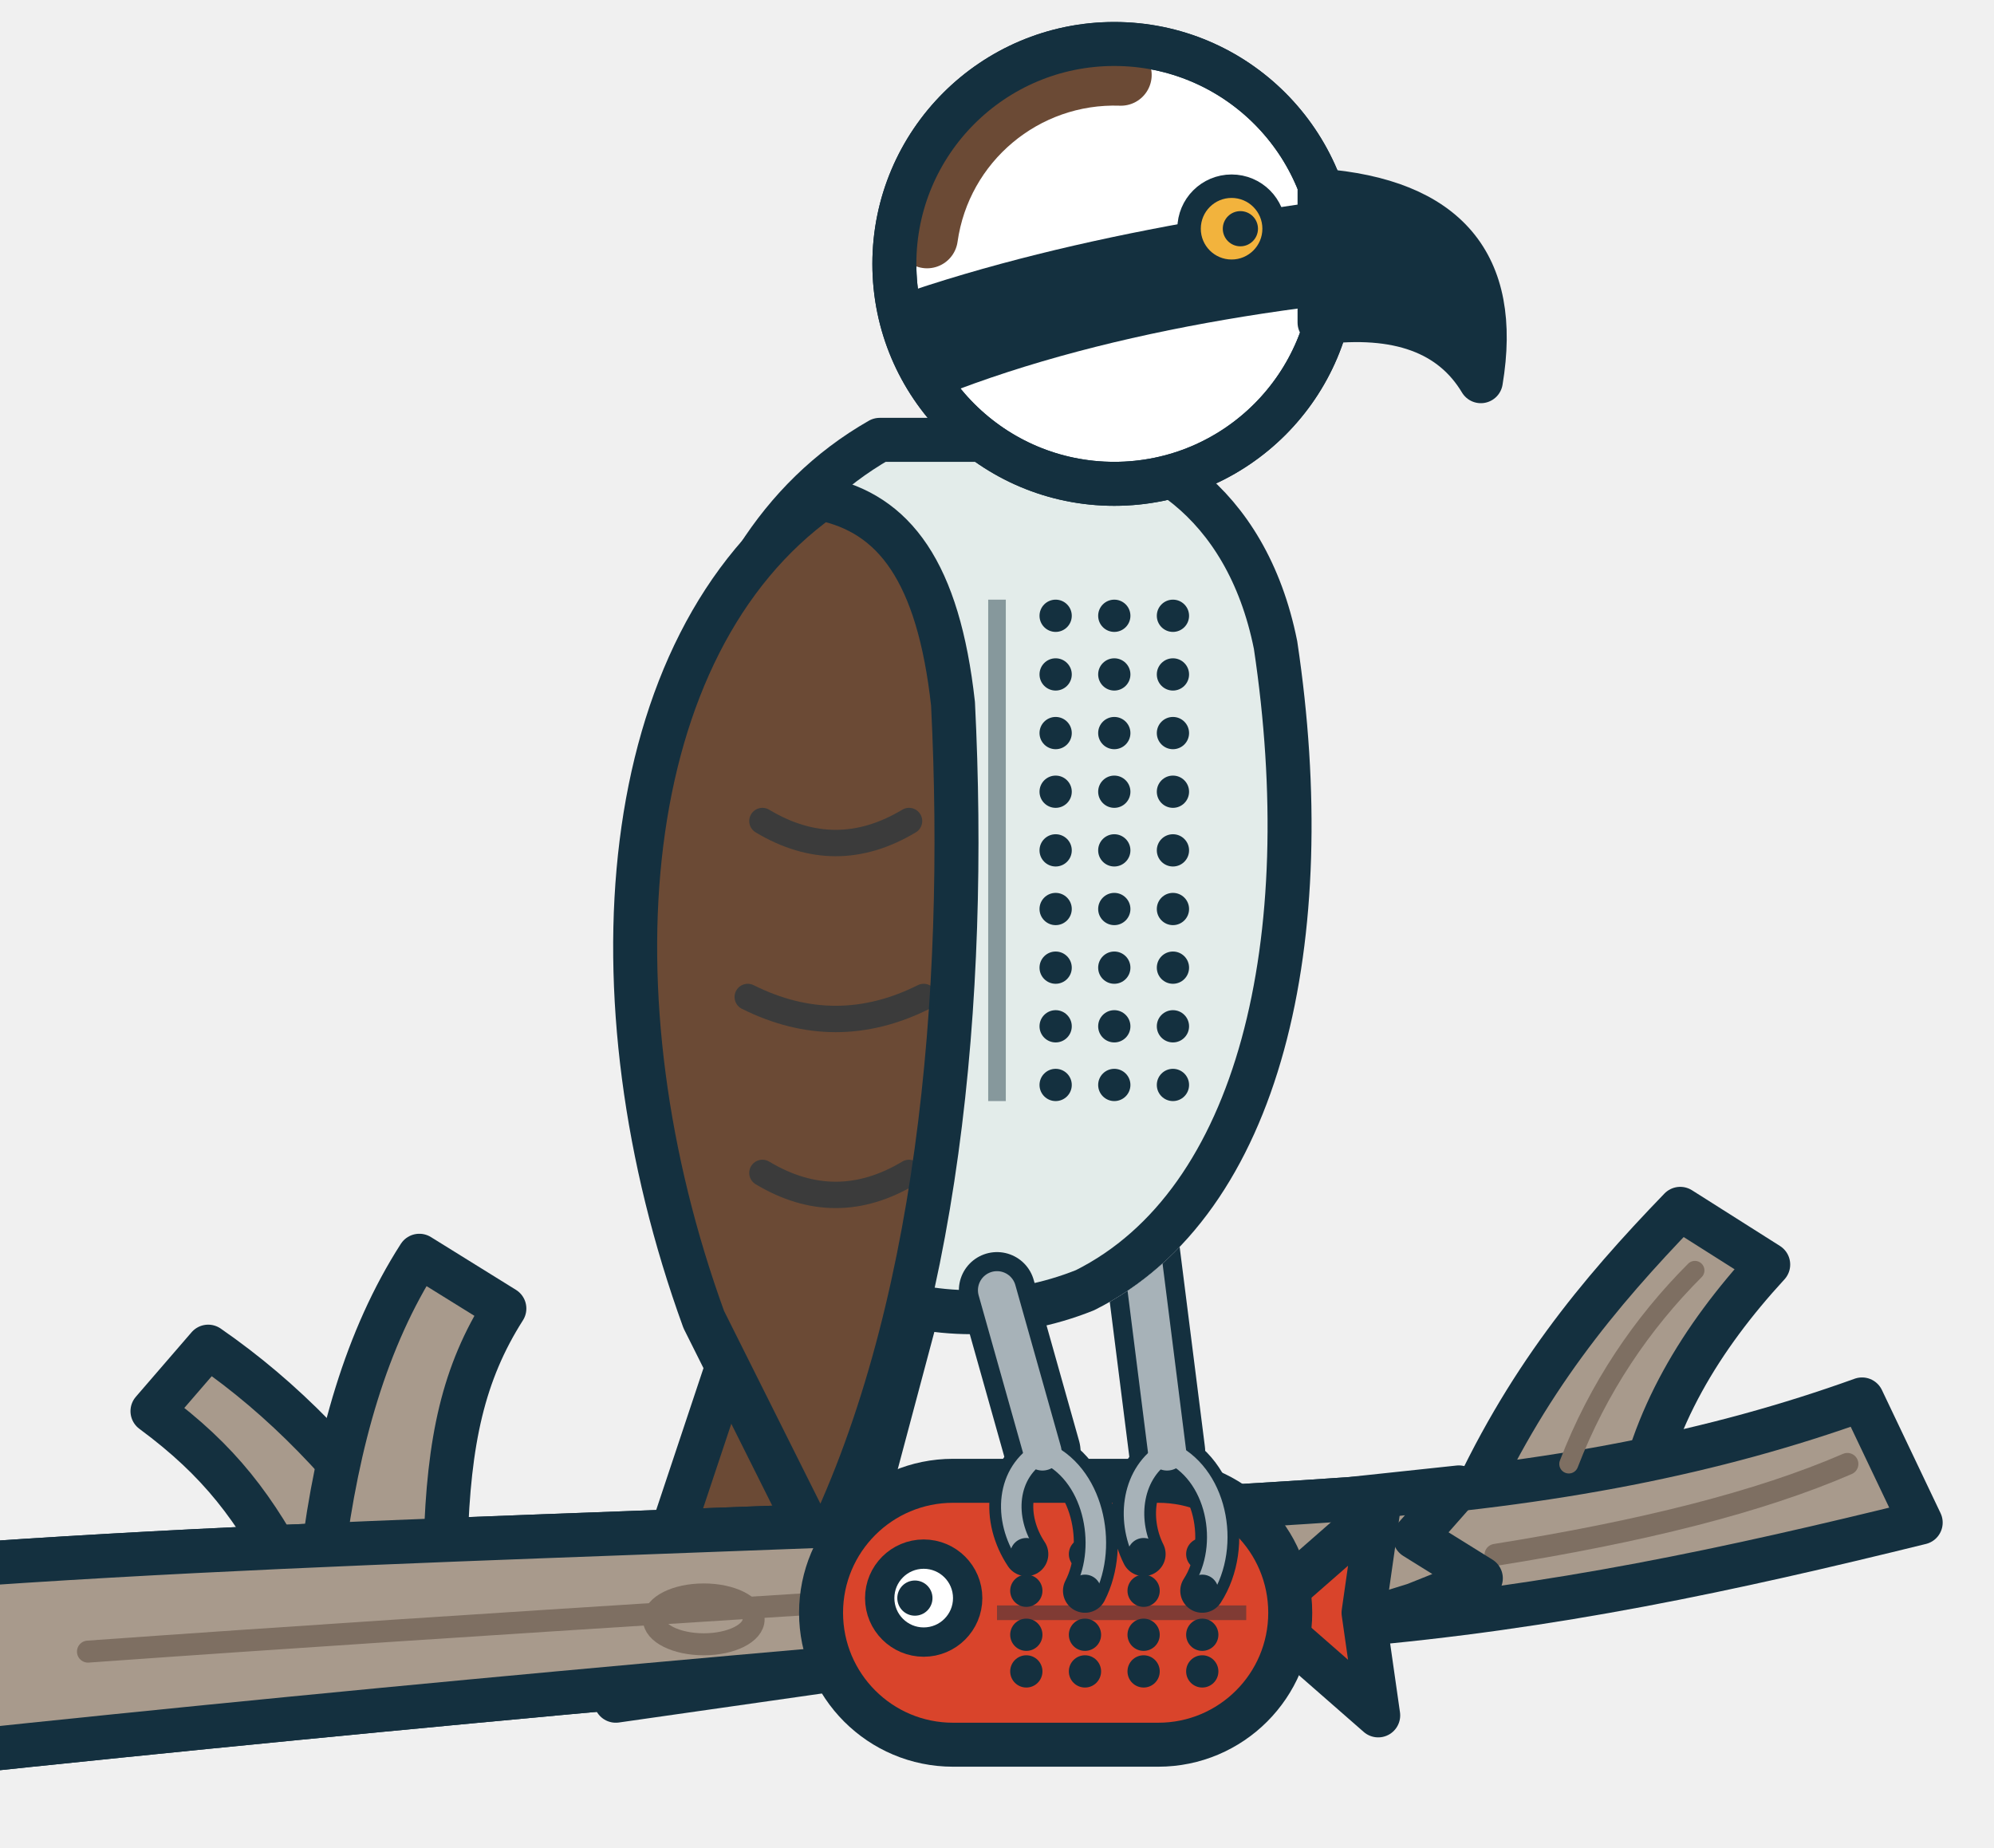
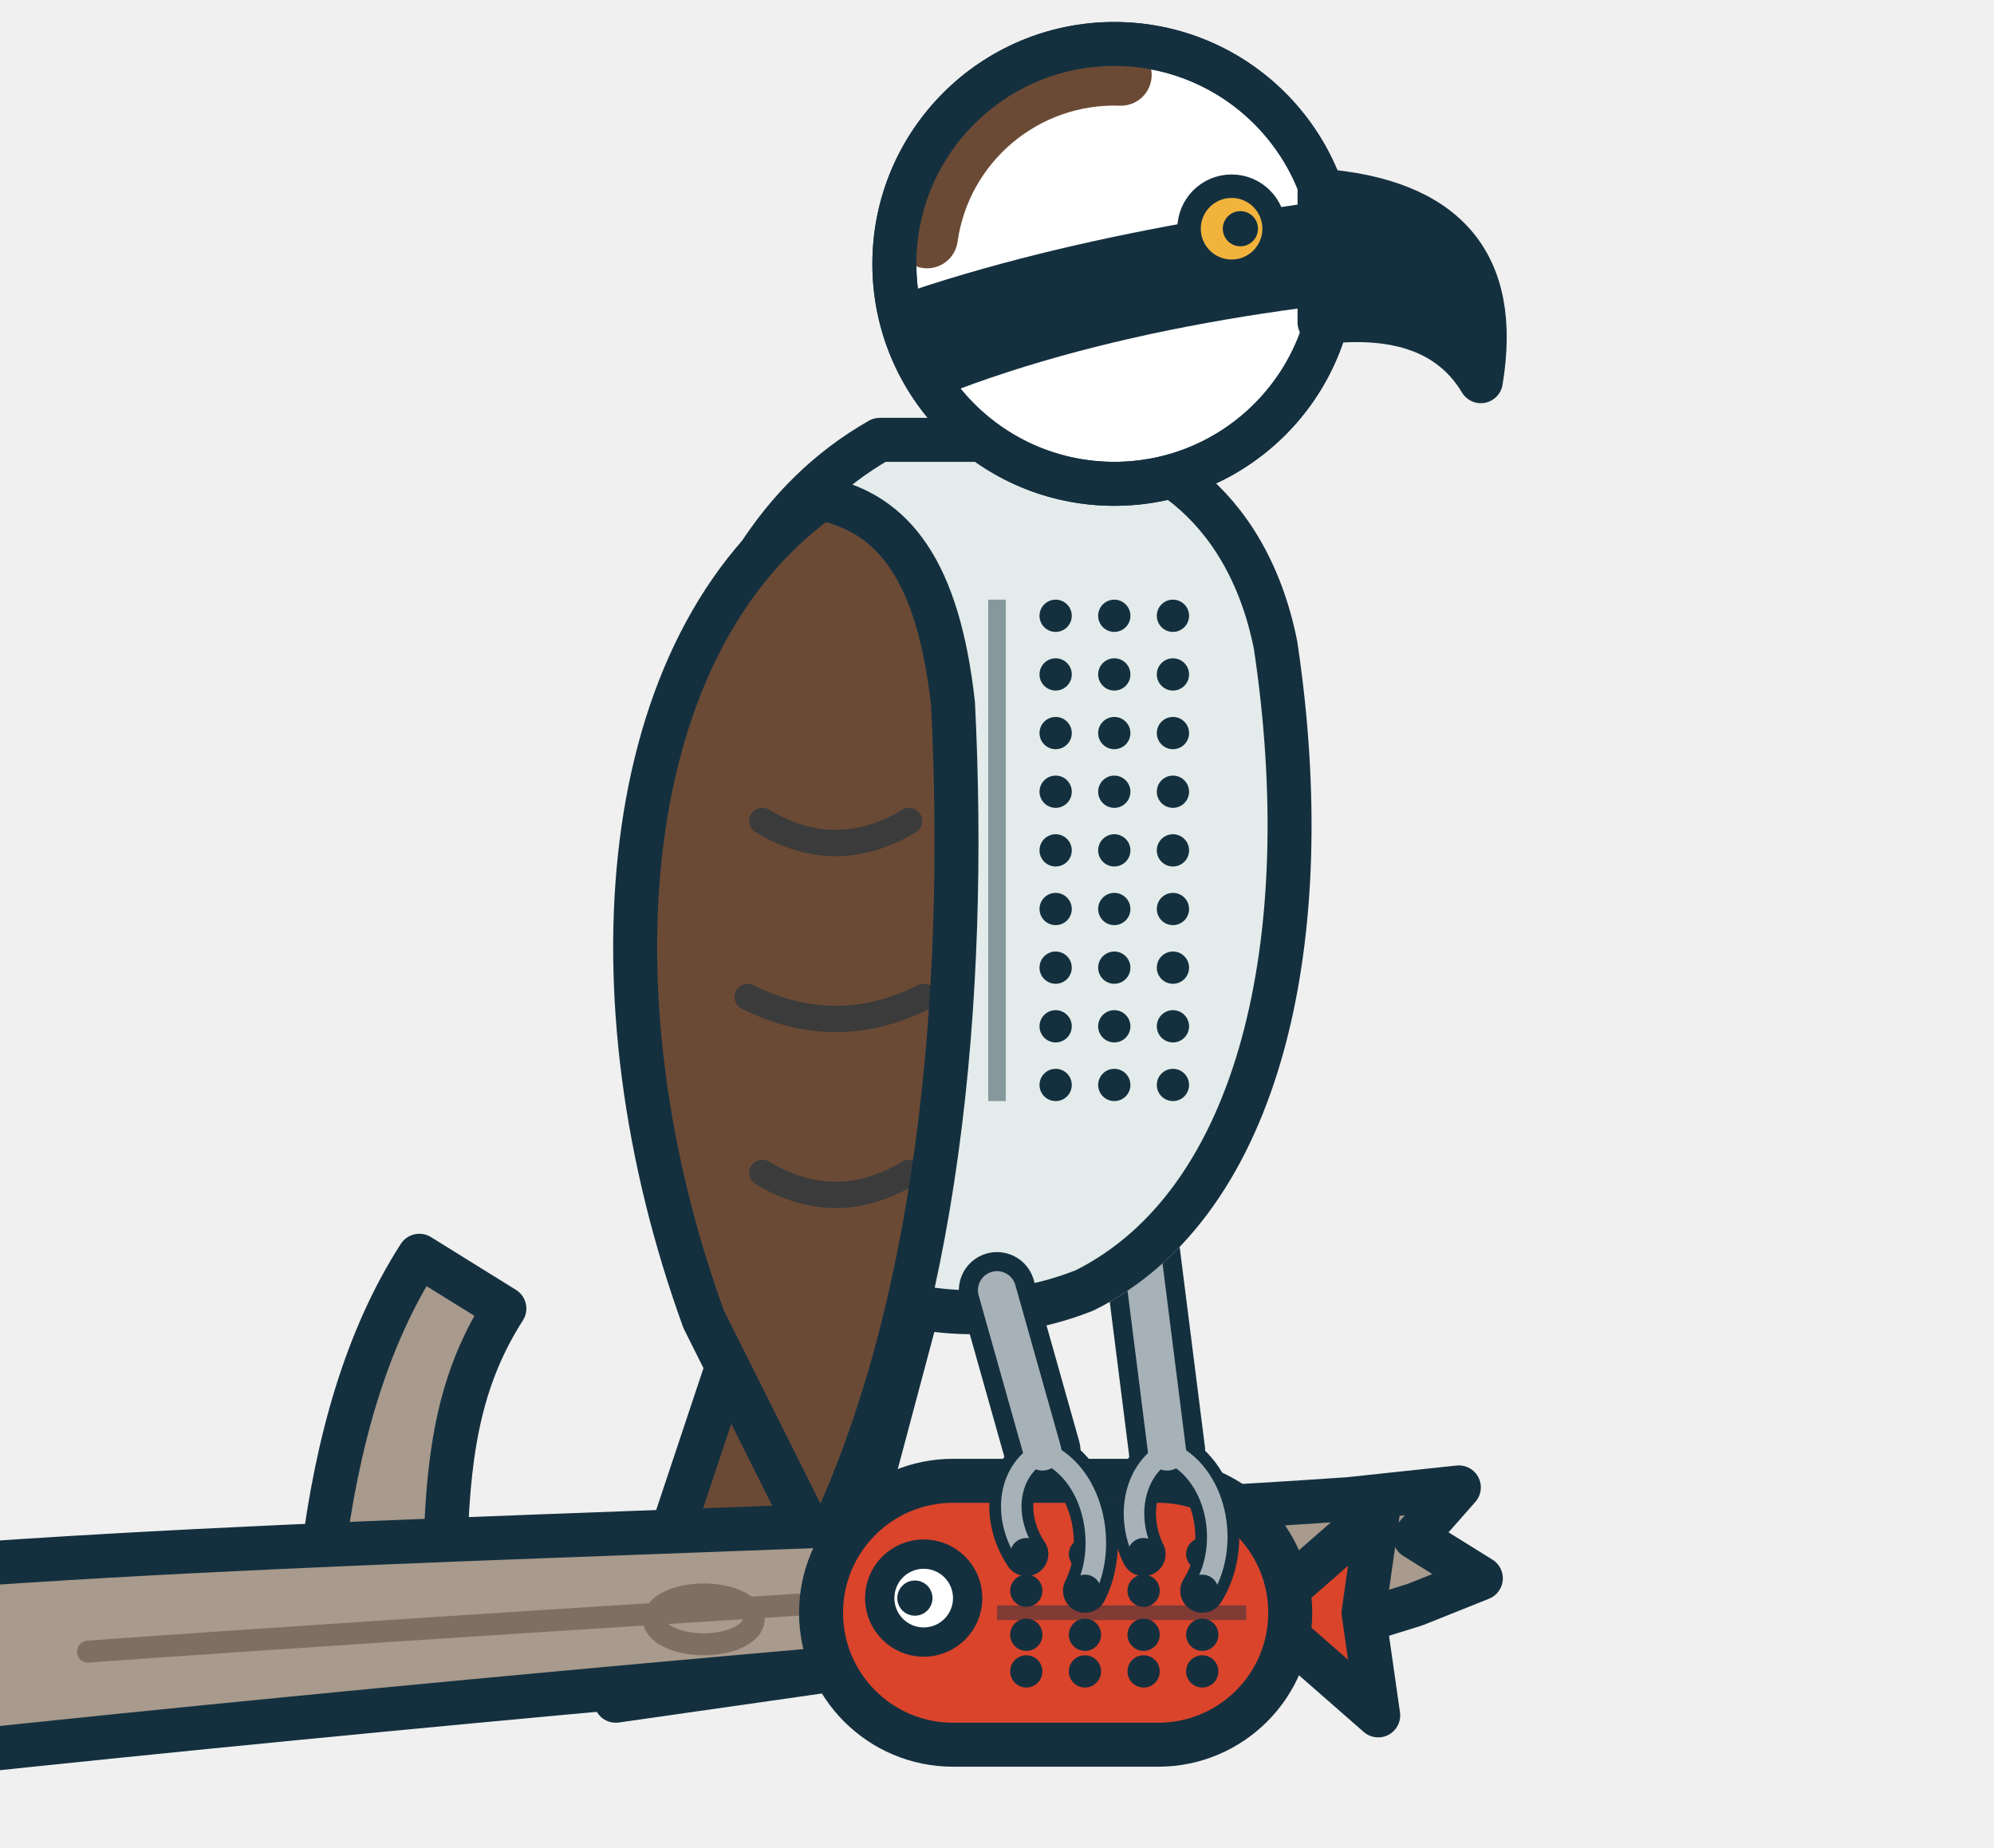
<svg class="osprey-art" viewBox="-2 14 136 126" aria-hidden="true" focusable="false">
  <defs>
    <clipPath id="osprey-head">
      <circle cx="74" cy="34" r="15" />
    </clipPath>
  </defs>
  <g class="osprey-body" transform="translate(0 -2)">
    <path d="M52 96 L40 132 L54 130 L62 100 Z" fill="#6B4A35" stroke="#14303F" stroke-width="3" stroke-linejoin="round" stroke-linecap="round" />
    <path d="M58 46 C44 54 42 74 46 92 C50 104 62 108 72 104 C84 98 88 80 85 60 C83 50 76 46 70 46 Z" fill="#E3ECEA" stroke="#14303F" stroke-width="3" stroke-linejoin="round" stroke-linecap="round" />
    <line x1="66" y1="56.9" x2="66" y2="91.1" stroke="#14303F" stroke-width="1.2" opacity=".45" />
    <circle cx="54" cy="62" r="1.1" fill="#14303F" />
    <circle cx="54" cy="66" r="1.1" fill="#14303F" />
    <circle cx="54" cy="70" r="1.1" fill="#14303F" />
    <circle cx="54" cy="74" r="1.1" fill="#14303F" />
    <circle cx="54" cy="78" r="1.1" fill="#14303F" />
    <circle cx="54" cy="82" r="1.1" fill="#14303F" />
    <circle cx="54" cy="86" r="1.1" fill="#14303F" />
    <circle cx="54" cy="90" r="1.1" fill="#14303F" />
    <circle cx="54" cy="94" r="1.1" fill="#14303F" />
    <circle cx="58" cy="58" r="1.1" fill="#14303F" />
    <circle cx="58" cy="62" r="1.1" fill="#14303F" />
    <circle cx="58" cy="66" r="1.1" fill="#14303F" />
    <circle cx="58" cy="70" r="1.1" fill="#14303F" />
    <circle cx="58" cy="74" r="1.1" fill="#14303F" />
    <circle cx="58" cy="78" r="1.1" fill="#14303F" />
    <circle cx="58" cy="82" r="1.1" fill="#14303F" />
    <circle cx="58" cy="86" r="1.1" fill="#14303F" />
    <circle cx="58" cy="90" r="1.1" fill="#14303F" />
    <circle cx="58" cy="94" r="1.1" fill="#14303F" />
    <circle cx="62" cy="58" r="1.1" fill="#14303F" />
    <circle cx="62" cy="62" r="1.1" fill="#14303F" />
    <circle cx="62" cy="66" r="1.1" fill="#14303F" />
    <circle cx="62" cy="70" r="1.1" fill="#14303F" />
    <circle cx="62" cy="74" r="1.1" fill="#14303F" />
    <circle cx="62" cy="78" r="1.1" fill="#14303F" />
    <circle cx="62" cy="82" r="1.1" fill="#14303F" />
    <circle cx="62" cy="86" r="1.1" fill="#14303F" />
    <circle cx="62" cy="90" r="1.1" fill="#14303F" />
    <circle cx="62" cy="94" r="1.1" fill="#14303F" />
    <circle cx="70" cy="58" r="1.1" fill="#14303F" />
    <circle cx="70" cy="62" r="1.1" fill="#14303F" />
    <circle cx="70" cy="66" r="1.1" fill="#14303F" />
    <circle cx="70" cy="70" r="1.1" fill="#14303F" />
    <circle cx="70" cy="74" r="1.1" fill="#14303F" />
    <circle cx="70" cy="78" r="1.1" fill="#14303F" />
    <circle cx="70" cy="82" r="1.1" fill="#14303F" />
    <circle cx="70" cy="86" r="1.1" fill="#14303F" />
    <circle cx="70" cy="90" r="1.1" fill="#14303F" />
    <circle cx="74" cy="58" r="1.1" fill="#14303F" />
    <circle cx="74" cy="62" r="1.1" fill="#14303F" />
    <circle cx="74" cy="66" r="1.1" fill="#14303F" />
    <circle cx="74" cy="70" r="1.1" fill="#14303F" />
    <circle cx="74" cy="74" r="1.1" fill="#14303F" />
    <circle cx="74" cy="78" r="1.1" fill="#14303F" />
    <circle cx="74" cy="82" r="1.1" fill="#14303F" />
    <circle cx="74" cy="86" r="1.1" fill="#14303F" />
    <circle cx="74" cy="90" r="1.1" fill="#14303F" />
    <circle cx="78" cy="58" r="1.1" fill="#14303F" />
    <circle cx="78" cy="62" r="1.1" fill="#14303F" />
    <circle cx="78" cy="66" r="1.1" fill="#14303F" />
    <circle cx="78" cy="70" r="1.1" fill="#14303F" />
    <circle cx="78" cy="74" r="1.1" fill="#14303F" />
    <circle cx="78" cy="78" r="1.1" fill="#14303F" />
    <circle cx="78" cy="82" r="1.1" fill="#14303F" />
    <circle cx="78" cy="86" r="1.1" fill="#14303F" />
    <circle cx="78" cy="90" r="1.1" fill="#14303F" />
    <path d="M54 50 C40 60 38 84 46 106 L54 122 C62 106 64 84 63 64 C62 55 59 51 54 50 Z" fill="#6B4A35" stroke="#14303F" stroke-width="3" stroke-linejoin="round" stroke-linecap="round" />
    <path d="M50 72 q5 3 10 0 M49 84 q6 3 12 0 M50 96 q5 3 10 0" fill="none" stroke="#14303F" stroke-width="1.8" stroke-linecap="round" opacity=".55" />
  </g>
-   <g class="perch perch-long" transform="translate(0 -14.75)">
-     <path d="M98 132 C102 123 107 117 112.6 111.2 L118.6 115 C114 120 110.6 125.6 109.6 132 Z" fill="#A89A8C" stroke="#14303F" stroke-width="3" stroke-linejoin="round" stroke-linecap="round" />
-     <path d="M18 136.6 C15.4 131.6 13 128.4 8.4 125 L12.2 120.6 C17.4 124.2 21.6 128.6 26 134.6 Z" fill="#A89A8C" stroke="#14303F" stroke-width="3" stroke-linejoin="round" stroke-linecap="round" />
-     <path d="M-6 135.6 C24 133.4 58 133.2 90 131 C104 130 115 127.8 125 124.2 L129 132.6 C116 135.8 104 138.4 90 139.6 C58 142.2 26 145 -6 148.4 Z" fill="#A89A8C" stroke="#14303F" stroke-width="3" stroke-linejoin="round" stroke-linecap="round" />
-     <path d="M4 141.4 C32 139.4 60 137.8 86 136 M100 134.8 C110 133.2 118 131.2 124 128.6" fill="none" stroke="#7E6F62" stroke-width="1.5" stroke-linecap="round" />
-     <ellipse cx="46" cy="139.2" rx="3.4" ry="1.7" fill="none" stroke="#7E6F62" stroke-width="1.5" />
-     <path d="M105 128.6 C107 123.4 110 119 113.6 115.4" fill="none" stroke="#7E6F62" stroke-width="1.3" stroke-linecap="round" />
-   </g>
-   <g class="perch perch-short" transform="translate(0 -14.75)">
+   <g class="perch" transform="translate(0 -14.75)">
    <path d="M20 135 C21 127 23 120 26.6 114.4 L32.4 118 C29.6 122.4 28.6 127 28.4 134 Z" fill="#A89A8C" stroke="#14303F" stroke-width="3" stroke-linejoin="round" stroke-linecap="round" />
    <path d="M-6 135.6 C24 133.4 58 133.2 90 131 L97.5 130.2 L94.5 133.6 L99 136.4 L94.5 138.2 L90 139.6 C58 142.2 26 145 -6 148.4 Z" fill="#A89A8C" stroke="#14303F" stroke-width="3" stroke-linejoin="round" stroke-linecap="round" />
    <path d="M4 141.4 C32 139.4 60 137.8 86 136" fill="none" stroke="#7E6F62" stroke-width="1.5" stroke-linecap="round" />
    <ellipse cx="46" cy="139.2" rx="3.4" ry="1.7" fill="none" stroke="#7E6F62" stroke-width="1.5" />
  </g>
  <g transform="translate(66 124) scale(1 1)">
    <path d="M18 0 L26 -7 L25 0 L26 7 Z" fill="#D9442B" stroke="#14303F" stroke-width="3" stroke-linejoin="round" stroke-linecap="round" />
    <rect x="-12" y="-9" width="32" height="18" rx="9" fill="#D9442B" stroke="#14303F" stroke-width="3" stroke-linejoin="round" stroke-linecap="round" />
    <line x1="0" y1="0" x2="17" y2="0" stroke="#14303F" stroke-width="1" opacity=".45" />
    <circle cx="2" cy="-4" r="1.1" fill="#14303F" />
    <circle cx="2" cy="-1.5" r="1.1" fill="#14303F" />
    <circle cx="2" cy="1.5" r="1.1" fill="#14303F" />
    <circle cx="2" cy="4" r="1.1" fill="#14303F" />
    <circle cx="6" cy="-4" r="1.1" fill="#14303F" />
    <circle cx="6" cy="-1.5" r="1.1" fill="#14303F" />
    <circle cx="6" cy="1.5" r="1.1" fill="#14303F" />
    <circle cx="6" cy="4" r="1.1" fill="#14303F" />
    <circle cx="10" cy="-4" r="1.1" fill="#14303F" />
    <circle cx="10" cy="-1.5" r="1.1" fill="#14303F" />
    <circle cx="10" cy="1.5" r="1.1" fill="#14303F" />
    <circle cx="10" cy="4" r="1.1" fill="#14303F" />
    <circle cx="14" cy="-4" r="1.1" fill="#14303F" />
    <circle cx="14" cy="-1.5" r="1.1" fill="#14303F" />
    <circle cx="14" cy="1.5" r="1.1" fill="#14303F" />
    <circle cx="14" cy="4" r="1.1" fill="#14303F" />
    <circle cx="-5" cy="-1" r="3" fill="#FFFFFF" stroke="#14303F" stroke-width="2" />
    <circle cx="-5.6" cy="-1" r="1.2" fill="#14303F" />
  </g>
  <mask id="behind-body" maskUnits="userSpaceOnUse" x="0" y="0" width="140" height="160">
    <rect x="0" y="0" width="140" height="160" fill="#fff" />
    <path transform="translate(0 -2)" d="M58 46 C44 54 42 74 46 92 C50 104 62 108 72 104 C84 98 88 80 85 60 C83 50 76 46 70 46 Z" fill="#000" stroke="#000" stroke-width="3" />
  </mask>
  <path d="M66 102 L69.1 113" fill="none" stroke="#14303F" stroke-width="5.2" stroke-linecap="round" />
  <path d="M75.2 94 L77.6 113" fill="none" stroke="#14303F" stroke-width="5.2" stroke-linecap="round" mask="url(#behind-body)" />
  <path d="M69.1 113 C66.6 114.4 66.4 117.6 68 120 M69.1 113 C72.6 114.4 73.6 119.4 72 122.5 M77.6 113 C75.2 114.4 74.8 117.6 76 120 M77.6 113 C81 114.4 82 119.4 80 122.5" fill="none" stroke="#14303F" stroke-width="3" stroke-linecap="round" stroke-linejoin="round" />
  <path d="M66 102 L69.1 113" fill="none" stroke="#A7B2B8" stroke-width="2.6" stroke-linecap="round" />
  <path d="M75.2 94 L77.6 113" fill="none" stroke="#A7B2B8" stroke-width="2.6" stroke-linecap="round" mask="url(#behind-body)" />
  <path d="M69.1 113 C66.6 114.4 66.4 117.6 68 120 M69.1 113 C72.6 114.4 73.6 119.4 72 122.5 M77.6 113 C75.2 114.4 74.8 117.6 76 120 M77.6 113 C81 114.4 82 119.4 80 122.5" fill="none" stroke="#A7B2B8" stroke-width="1.4" stroke-linecap="round" stroke-linejoin="round" />
  <g fill="#14303F">
    <circle cx="68" cy="120" r="1.1" />
    <circle cx="72" cy="122.5" r="1.1" />
    <circle cx="76" cy="120" r="1.1" />
    <circle cx="80" cy="122.5" r="1.1" />
  </g>
  <g class="osprey-head" transform="translate(0 -2)">
    <g class="osprey-head-turn">
      <animateTransform attributeName="transform" type="rotate" dur="5s" repeatCount="indefinite" values="0 66 45;0 66 45;-7 66 45;-7 66 45;5 66 45;5 66 45;0 66 45" keyTimes="0;.18;.32;.5;.66;.82;1" calcMode="spline" keySplines=".42 0 .58 1;.42 0 .58 1;.42 0 .58 1;.42 0 .58 1;.42 0 .58 1;.42 0 .58 1" />
      <circle cx="74" cy="34" r="15" fill="#FFFFFF" stroke="#14303F" stroke-width="3" stroke-linejoin="round" stroke-linecap="round" />
      <path d="M61.23 32.20 A12.9 12.9 0 0 1 74.45 21.11" fill="none" stroke="#6B4A35" stroke-width="4.2" stroke-linecap="round" />
      <path d="M92 29.2 C78 31 64 33.6 52 39 L54 47 C64 41 78 37.8 92 36.4 Z" fill="#14303F" clip-path="url(#osprey-head)" />
      <circle cx="74" cy="34" r="15" fill="none" stroke="#14303F" stroke-width="3" stroke-linejoin="round" stroke-linecap="round" />
      <circle cx="82" cy="31.6" r="2.9" fill="#F2B33D" stroke="#14303F" stroke-width="1.6" />
      <circle cx="82.6" cy="31.6" r="1.2" fill="#14303F" />
      <path d="M88 29 Q101 30 99 42 Q96 37 88 38 Z" fill="#14303F" stroke="#14303F" stroke-width="3" stroke-linejoin="round" stroke-linecap="round" />
    </g>
  </g>
</svg>
